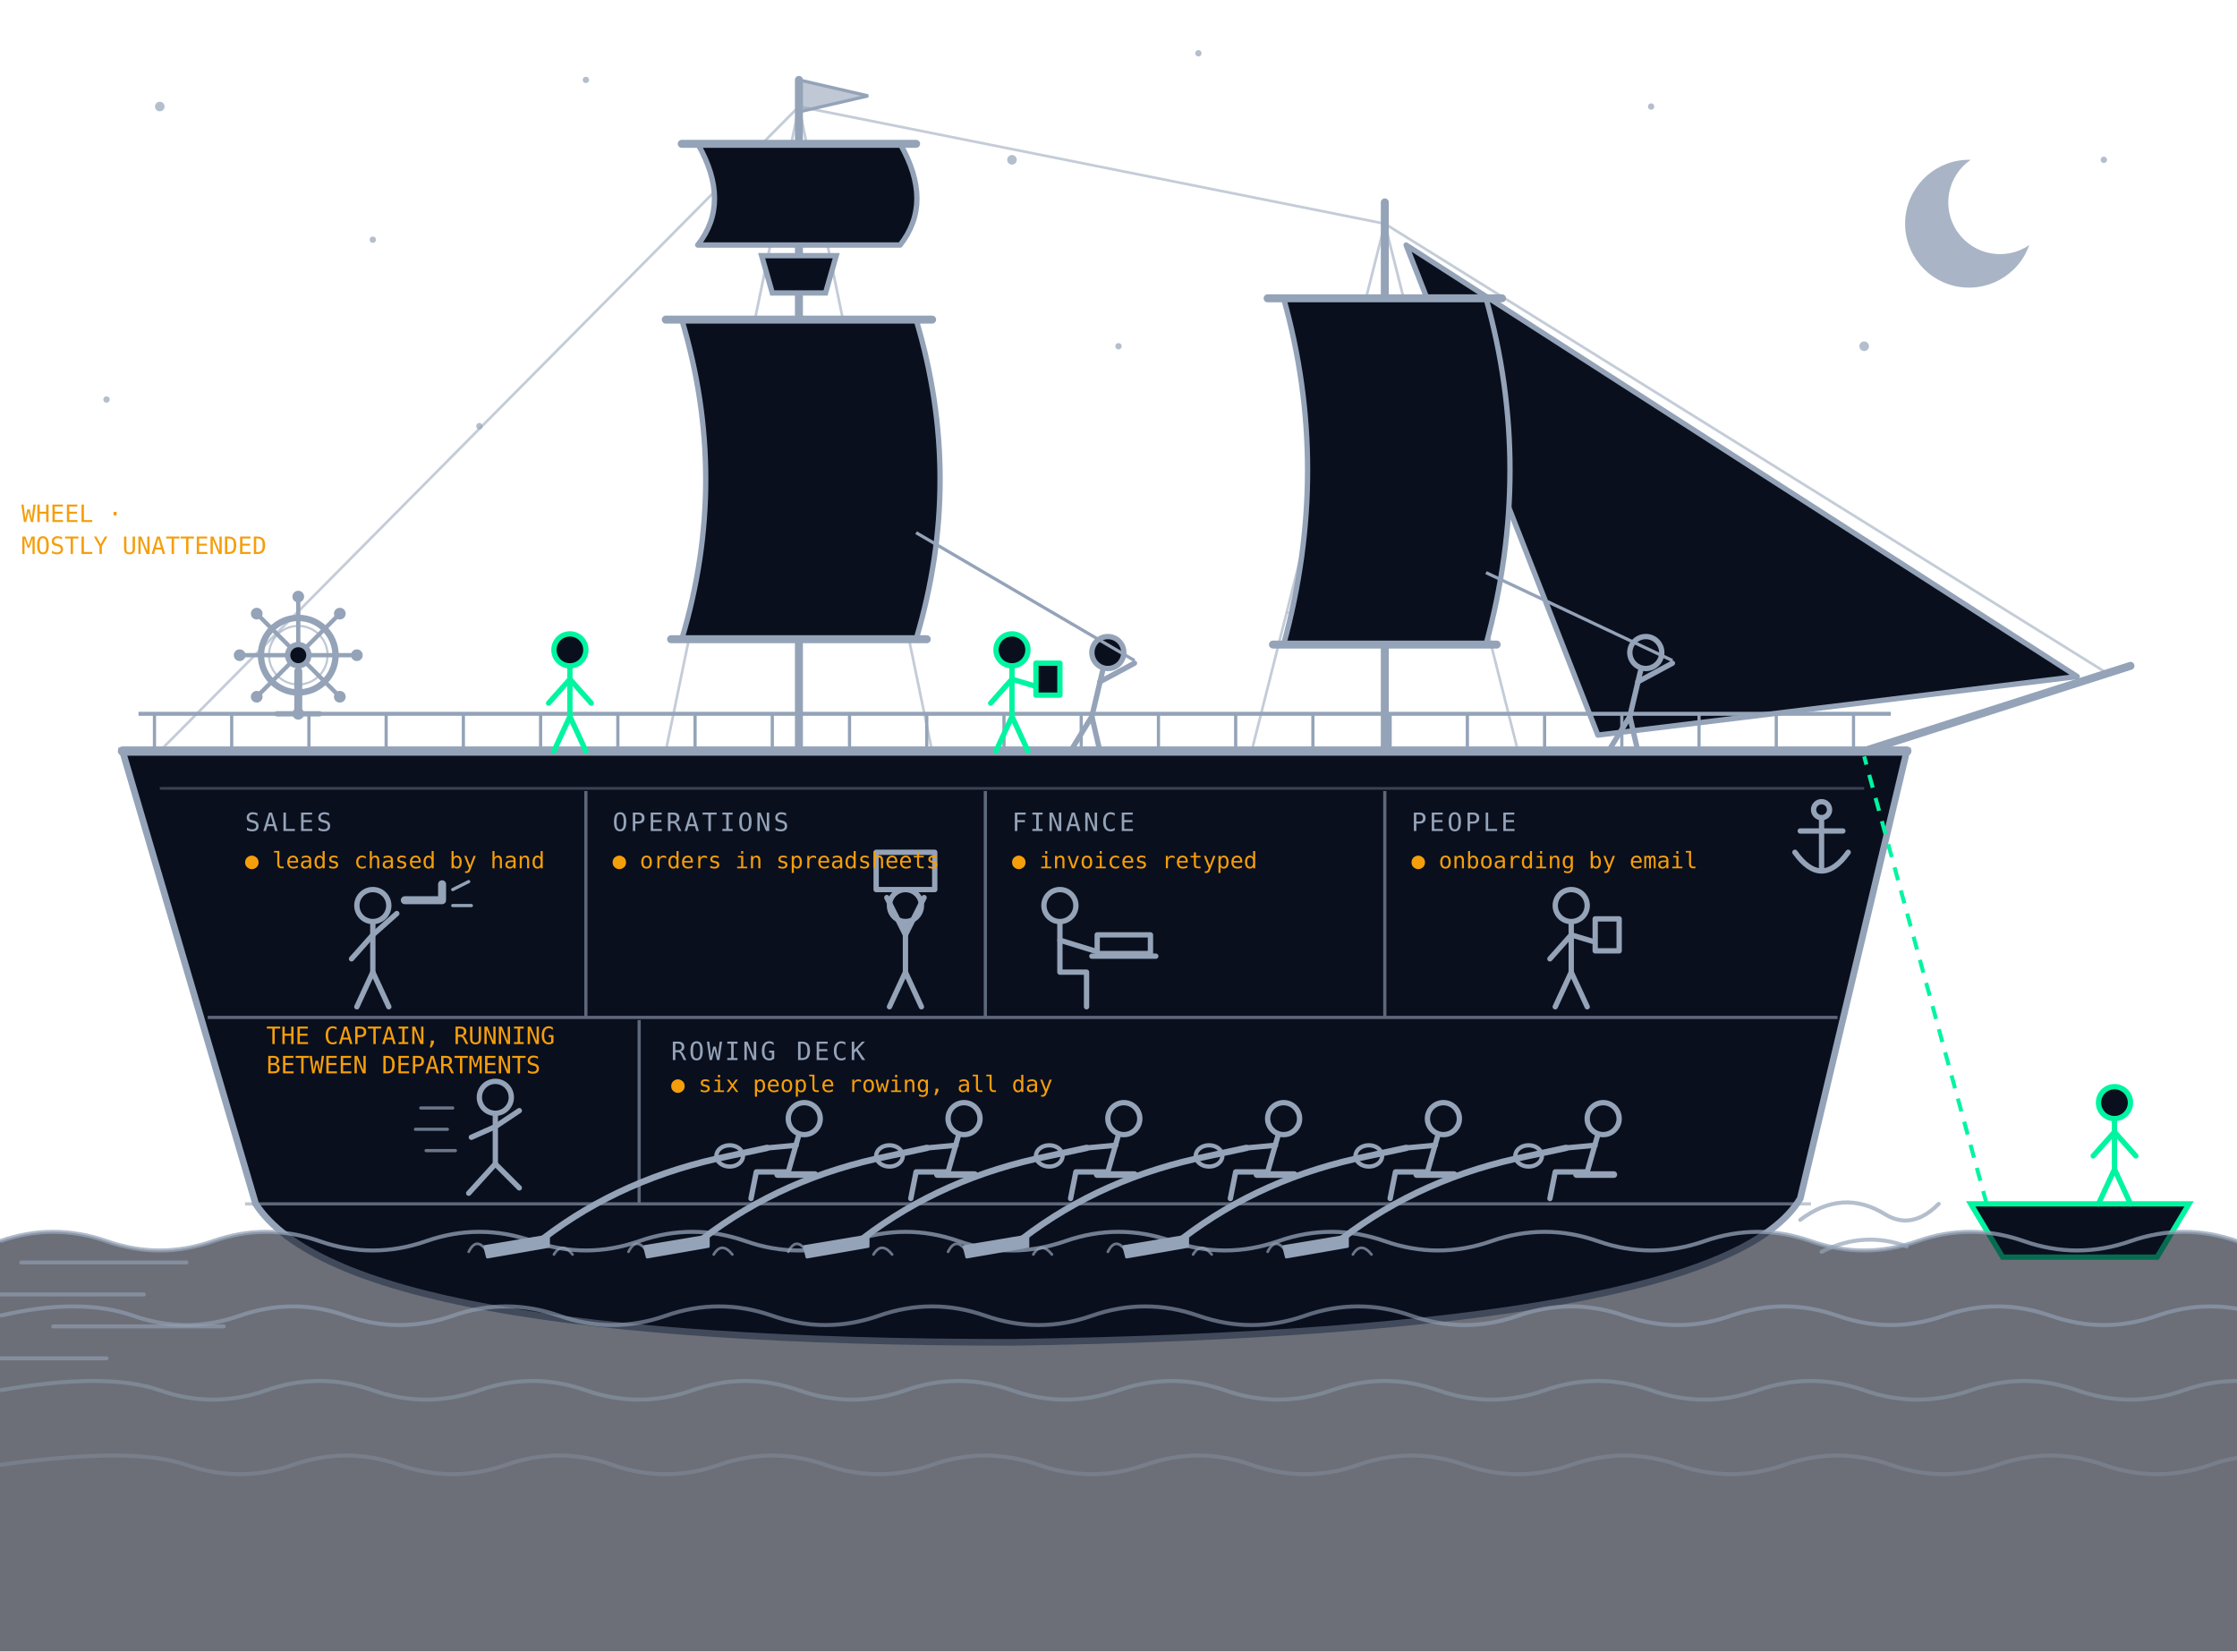
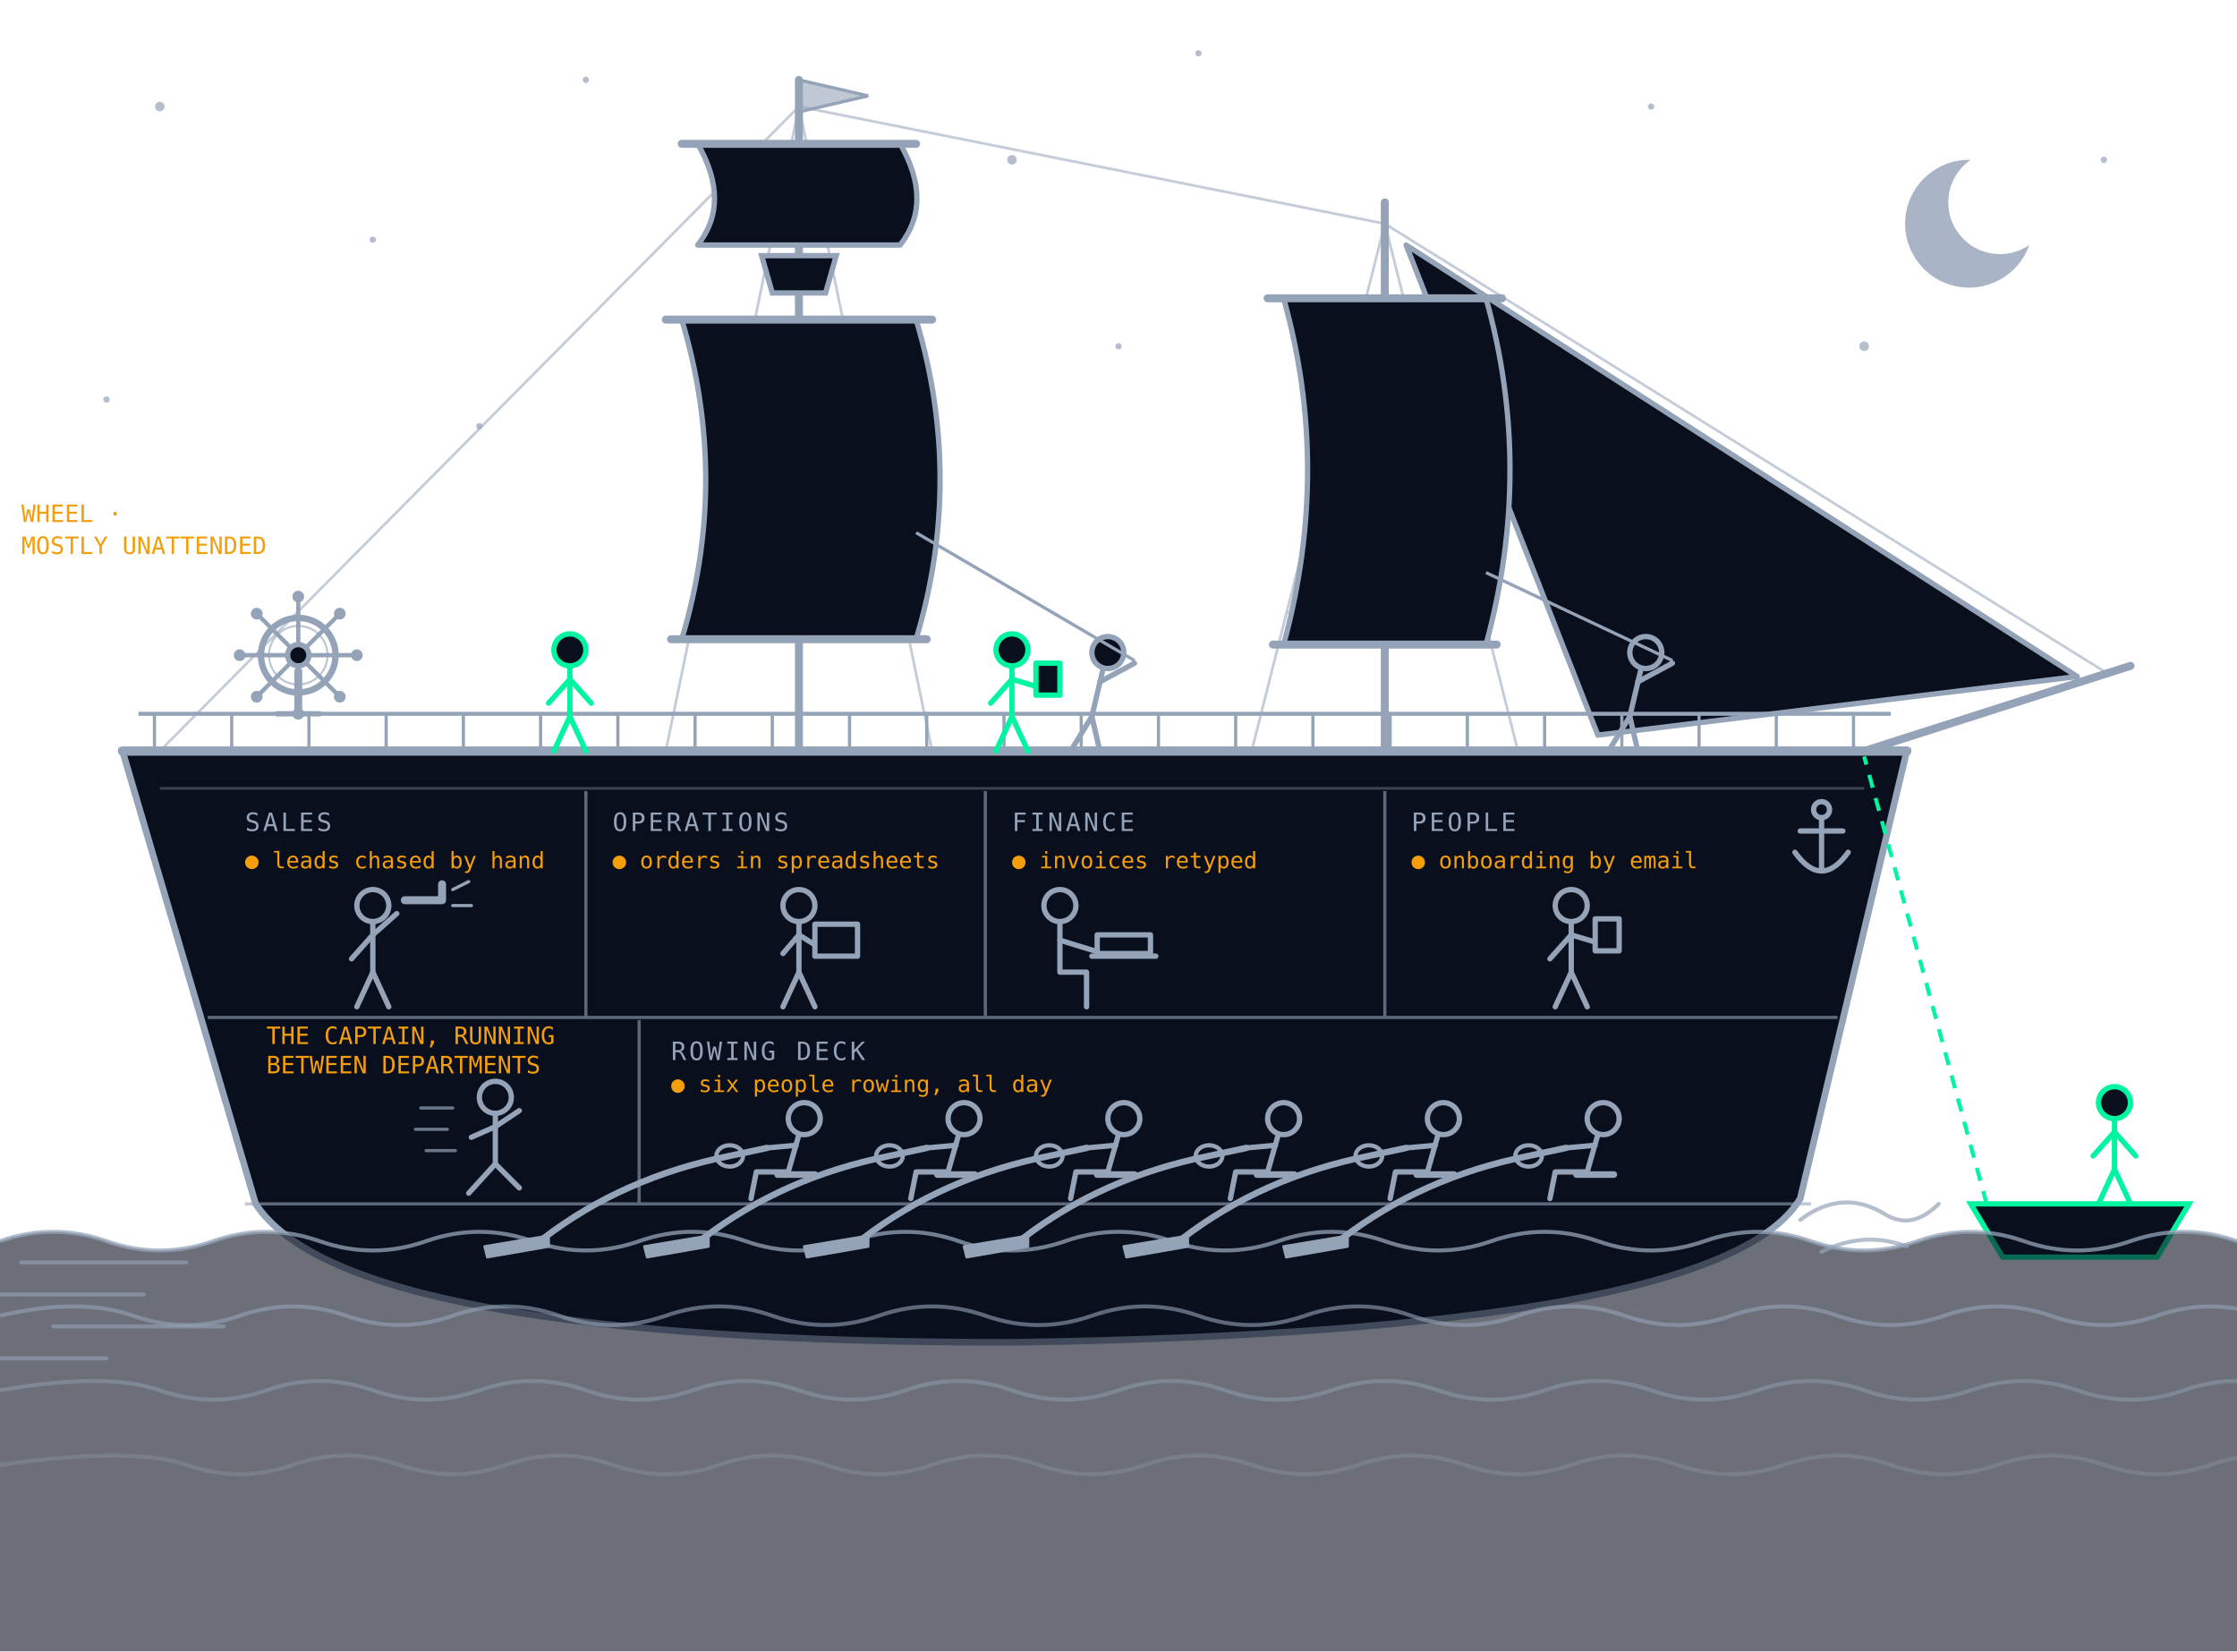
<svg xmlns="http://www.w3.org/2000/svg" viewBox="0 0 840 620" width="840" height="620" fill="none" role="img" aria-label="Our team comes aboard and marks the problems in each department.">
  <g id="stars">
    <g fill="#94A3B8">
      <circle cx="60" cy="40" r="1.8" opacity="0.7" />
      <circle cx="140" cy="90" r="1.2" opacity="0.7" />
      <circle cx="220" cy="30" r="1.2" opacity="0.7" />
      <circle cx="380" cy="60" r="1.8" opacity="0.7" />
      <circle cx="450" cy="20" r="1.2" opacity="0.7" />
      <circle cx="620" cy="40" r="1.2" opacity="0.7" />
      <circle cx="700" cy="130" r="1.8" opacity="0.7" />
      <circle cx="790" cy="60" r="1.2" opacity="0.7" />
      <circle cx="180" cy="160" r="1.2" opacity="0.7" />
      <circle cx="640" cy="170" r="1.8" opacity="0.7" />
      <circle cx="40" cy="150" r="1.2" opacity="0.7" />
      <circle cx="420" cy="130" r="1.2" opacity="0.7" />
    </g>
  </g>
  <g id="moon">
    <path d="M740 60 a24 24 0 1 0 22 32 a18 18 0 1 1 -22 -32 Z" fill="#94A3B8" opacity="0.8" />
  </g>
  <g id="rigging">
    <g stroke="#94A3B8" stroke-width="1" opacity="0.55">
      <path d="M300 40 L60 282" />
      <path d="M300 40 L250 282 M300 40 L350 282" />
      <path d="M520 84 L470 282 M520 84 L570 282" />
      <path d="M300 40 L520 84" />
      <path d="M520 84 L790 252" />
    </g>
    <g stroke="#94A3B8" stroke-width="0.8" opacity="0.4">
      <path d="M283.5 120 H316.5" />
      <path d="M275.2 160 H324.8" />
      <path d="M266.9 200 H333.1" />
      <path d="M258.7 240 H341.3" />
      <path d="M503.3 150 H536.7" />
      <path d="M493.2 190 H546.8" />
      <path d="M483.1 230 H556.9" />
    </g>
  </g>
  <g id="masts">
    <g stroke="#94A3B8" stroke-width="3" stroke-linecap="round">
      <path d="M300 282 V30" />
      <path d="M520 282 V76" />
      <path d="M700 282 L800 250" />
    </g>
    <path d="M286 96 H314 L310 110 H290 Z" fill="#0A0F1D" stroke="#94A3B8" stroke-width="2" />
  </g>
  <g id="flag-old">
    <path d="M300 30 L326 36 L300 42" fill="#94A3B8" fill-opacity="0.6" stroke="#94A3B8" stroke-width="1.2" />
  </g>
  <g id="jib-sail">
    <path d="M528 92 L780 254 L600 276 Z" fill="#0A0F1D" stroke="#94A3B8" stroke-width="2" stroke-linejoin="round" />
  </g>
  <g id="sails">
    <g fill="#0A0F1D" stroke="#94A3B8" stroke-width="2" stroke-linejoin="round">
      <path d="M256 120 H344 Q362 180 344 240 H256 Q274 180 256 120 Z" />
      <path d="M262 54 H338 Q350.6 76 338 92 H262 Q274.6 76 262 54 Z" />
      <path d="M482 112 H558 Q576 176 558 242 H482 Q500 176 482 112 Z" />
      <path d="M250 120 H350 M256 54 H344 M476 112 H564 M252 240 H348 M478 242 H562" stroke-width="3" stroke-linecap="round" />
    </g>
  </g>
  <g id="hull">
    <path d="M46 282 L716 282 L676 450 Q646 500 380 504 Q130 504 96 452 Z" fill="#0A0F1D" stroke="#94A3B8" stroke-width="2.5" />
    <path d="M46 282 H716" stroke="#94A3B8" stroke-width="3.5" stroke-linecap="round" />
    <path d="M52 268 H710" stroke="#94A3B8" stroke-width="1.5" />
    <g stroke="#94A3B8" stroke-width="1.2">
      <path d="M58 268 V282" />
      <path d="M87 268 V282" />
      <path d="M116 268 V282" />
      <path d="M145 268 V282" />
      <path d="M174 268 V282" />
      <path d="M203 268 V282" />
      <path d="M232 268 V282" />
      <path d="M261 268 V282" />
      <path d="M290 268 V282" />
      <path d="M319 268 V282" />
      <path d="M348 268 V282" />
      <path d="M377 268 V282" />
      <path d="M406 268 V282" />
      <path d="M435 268 V282" />
      <path d="M464 268 V282" />
      <path d="M493 268 V282" />
      <path d="M522 268 V282" />
      <path d="M551 268 V282" />
      <path d="M580 268 V282" />
      <path d="M609 268 V282" />
      <path d="M638 268 V282" />
      <path d="M667 268 V282" />
      <path d="M696 268 V282" />
    </g>
    <path d="M60 296 H700" stroke="#94A3B8" stroke-width="1" opacity="0.35" />
  </g>
  <g id="anchor">
    <g stroke="#94A3B8" stroke-width="2" fill="none" stroke-linecap="round">
      <circle cx="684" cy="304" r="3" />
      <path d="M684 307 V326 M676 312 H692 M674 320 Q684 334 694 320" />
    </g>
  </g>
  <g id="interior">
    <g stroke="#94A3B8" stroke-width="1.2" opacity="0.6">
      <path d="M78 382 H690" />
      <path d="M220 297 V382" />
      <path d="M370 297 V382" />
      <path d="M520 297 V382" />
      <path d="M240 383 V452" />
      <path d="M92 452 H680" />
    </g>
  </g>
  <g id="labels-old">
    <g font-family="IBM Plex Mono, monospace" font-size="9.5" letter-spacing="1" fill="#94A3B8">
      <text x="92" y="312">SALES</text>
      <text x="230" y="312">OPERATIONS</text>
      <text x="380" y="312">FINANCE</text>
      <text x="530" y="312">PEOPLE</text>
      <text x="252" y="398">ROWING DECK</text>
    </g>
  </g>
  <g id="wheel">
    <g stroke="#94A3B8" stroke-linecap="round">
      <path d="M112 268 V252" stroke-width="3" />
      <path d="M104 268 H120" stroke-width="2" />
      <g id="wheel-spin" style="transform-origin:112px 246px">
        <path d="M116.0 246.0 L133.0 246.0" stroke-width="1.6" />
        <circle cx="134.0" cy="246.0" r="2.2" fill="#94A3B8" stroke="none" />
        <path d="M114.8 248.8 L126.8 260.8" stroke-width="1.6" />
        <circle cx="127.6" cy="261.6" r="2.2" fill="#94A3B8" stroke="none" />
        <path d="M112.0 250.0 L112.0 267.0" stroke-width="1.6" />
        <circle cx="112.0" cy="268.0" r="2.2" fill="#94A3B8" stroke="none" />
        <path d="M109.2 248.8 L97.2 260.8" stroke-width="1.6" />
        <circle cx="96.4" cy="261.6" r="2.2" fill="#94A3B8" stroke="none" />
        <path d="M108.0 246.0 L91.0 246.0" stroke-width="1.6" />
        <circle cx="90.0" cy="246.0" r="2.2" fill="#94A3B8" stroke="none" />
        <path d="M109.2 243.2 L97.2 231.2" stroke-width="1.6" />
        <circle cx="96.4" cy="230.4" r="2.2" fill="#94A3B8" stroke="none" />
        <path d="M112.0 242.0 L112.0 225.0" stroke-width="1.6" />
        <circle cx="112.0" cy="224.0" r="2.2" fill="#94A3B8" stroke="none" />
        <path d="M114.8 243.2 L126.8 231.2" stroke-width="1.6" />
        <circle cx="127.6" cy="230.4" r="2.2" fill="#94A3B8" stroke="none" />
        <circle cx="112" cy="246" r="14" fill="none" stroke-width="2.4" />
        <circle cx="112" cy="246" r="11" fill="none" stroke-width="0.8" opacity="0.6" />
      </g>
      <circle cx="112" cy="246" r="4" fill="#0A0F1D" stroke-width="2" />
    </g>
  </g>
  <g id="crew-deck">
    <g stroke="#94A3B8" stroke-width="2" stroke-linecap="round" stroke-linejoin="round" fill="none">
      <circle cx="416" cy="245" r="6" fill="#0A0F1D" />
      <path d="M414 252 L410 269" />
      <path d="M413 256 L426 249" />
      <path d="M410 269 L402 282 M410 269 L413 282" />
    </g>
    <g stroke="#94A3B8" stroke-width="2" stroke-linecap="round" stroke-linejoin="round" fill="none">
      <circle cx="618" cy="245" r="6" fill="#0A0F1D" />
      <path d="M616 252 L612 269" />
      <path d="M615 256 L628 249" />
      <path d="M612 269 L604 282 M612 269 L615 282" />
    </g>
    <g stroke="#94A3B8" stroke-width="1.2">
      <path d="M426 248 L344 200" />
      <path d="M628 248 L558 215" />
    </g>
  </g>
  <g id="crew-rooms-manual">
    <g id="worker-sales">
      <g stroke="#94A3B8" stroke-width="2" stroke-linecap="round" stroke-linejoin="round" fill="none">
        <circle cx="140" cy="340" r="6" fill="#0A0F1D" />
        <path d="M140 347 L140 365" />
        <path d="M140 365 L134 378 M140 365 L146 378" />
        <path d="M132 360 L140 351 L149 343" />
        <path d="M152 338 H166 V332" stroke-width="3" />
        <path d="M170 334 l6 -3 M170 340 l7 0" stroke-width="1.2" />
      </g>
    </g>
    <g id="worker-operations">
      <g stroke="#94A3B8" stroke-width="2" stroke-linecap="round" stroke-linejoin="round" fill="none">
-         <circle cx="340" cy="340" r="6" fill="#0A0F1D" />
-         <path d="M340 347 L340 365" />
-         <path d="M340 365 L334 378 M340 365 L346 378" />
-         <path d="M333 337 L340 351 L347 337" />
-         <rect x="329" y="320" width="22" height="14" fill="#0A0F1D" />
+         <circle cx="300" cy="340" r="6" fill="#0A0F1D" />
+         <path d="M300 347 L300 365" />
+         <path d="M300 365 L294 378 M300 365 L306 378" />
+         <path d="M294 358 L300 351 L308 356" />
+         <rect x="306" y="347" width="16" height="12" fill="#0A0F1D" />
      </g>
    </g>
    <g id="worker-finance">
      <g stroke="#94A3B8" stroke-width="2" stroke-linecap="round" stroke-linejoin="round" fill="none">
        <circle cx="398" cy="340" r="6" fill="#0A0F1D" />
        <path d="M398 347 L398 365 L408 365 L408 378" />
        <path d="M398 353 L411 357" />
        <path d="M410 359 H434" />
        <rect x="412" y="351" width="20" height="7" fill="#0A0F1D" />
      </g>
    </g>
    <g id="worker-people">
      <g stroke="#94A3B8" stroke-width="2" stroke-linecap="round" stroke-linejoin="round" fill="none">
        <circle cx="590" cy="340" r="6" fill="#0A0F1D" />
        <path d="M590 347 L590 365" />
        <path d="M590 365 L584 378 M590 365 L596 378" />
        <path d="M582 360 L590 351 L600 354" />
        <rect x="599" y="345" width="9" height="12" fill="#0A0F1D" />
      </g>
    </g>
  </g>
  <g id="rowers">
    <g id="rower-1">
      <g stroke="#94A3B8" stroke-width="2" stroke-linecap="round" stroke-linejoin="round" fill="none">
        <circle cx="302" cy="420" r="6" fill="#0A0F1D" />
        <path d="M300 426 L296 440 M296 440 L284 440 L282 450 M299 430 L288 431" />
        <path d="M292 441 H306" stroke-width="2.5" />
      </g>
    </g>
    <g id="rower-2">
      <g stroke="#94A3B8" stroke-width="2" stroke-linecap="round" stroke-linejoin="round" fill="none">
        <circle cx="362" cy="420" r="6" fill="#0A0F1D" />
        <path d="M360 426 L356 440 M356 440 L344 440 L342 450 M359 430 L348 431" />
        <path d="M352 441 H366" stroke-width="2.5" />
      </g>
    </g>
    <g id="rower-3">
      <g stroke="#94A3B8" stroke-width="2" stroke-linecap="round" stroke-linejoin="round" fill="none">
        <circle cx="422" cy="420" r="6" fill="#0A0F1D" />
        <path d="M420 426 L416 440 M416 440 L404 440 L402 450 M419 430 L408 431" />
        <path d="M412 441 H426" stroke-width="2.5" />
      </g>
    </g>
    <g id="rower-4">
      <g stroke="#94A3B8" stroke-width="2" stroke-linecap="round" stroke-linejoin="round" fill="none">
        <circle cx="482" cy="420" r="6" fill="#0A0F1D" />
        <path d="M480 426 L476 440 M476 440 L464 440 L462 450 M479 430 L468 431" />
        <path d="M472 441 H486" stroke-width="2.5" />
      </g>
    </g>
    <g id="rower-5">
      <g stroke="#94A3B8" stroke-width="2" stroke-linecap="round" stroke-linejoin="round" fill="none">
        <circle cx="542" cy="420" r="6" fill="#0A0F1D" />
        <path d="M540 426 L536 440 M536 440 L524 440 L522 450 M539 430 L528 431" />
        <path d="M532 441 H546" stroke-width="2.5" />
      </g>
    </g>
    <g id="rower-6">
      <g stroke="#94A3B8" stroke-width="2" stroke-linecap="round" stroke-linejoin="round" fill="none">
        <circle cx="602" cy="420" r="6" fill="#0A0F1D" />
        <path d="M600 426 L596 440 M596 440 L584 440 L582 450 M599 430 L588 431" />
        <path d="M592 441 H606" stroke-width="2.5" />
      </g>
    </g>
  </g>
  <g id="oar-ports">
    <g stroke="#94A3B8" stroke-width="1.6" fill="#0A0F1D">
      <ellipse cx="274" cy="434" rx="5" ry="4" />
      <ellipse cx="334" cy="434" rx="5" ry="4" />
      <ellipse cx="394" cy="434" rx="5" ry="4" />
      <ellipse cx="454" cy="434" rx="5" ry="4" />
      <ellipse cx="514" cy="434" rx="5" ry="4" />
      <ellipse cx="574" cy="434" rx="5" ry="4" />
    </g>
  </g>
  <g id="captain-running">
    <g stroke="#94A3B8" stroke-width="2" stroke-linecap="round" stroke-linejoin="round" fill="none">
      <circle cx="186" cy="412" r="6" fill="#0A0F1D" />
      <path d="M186 419 L186 437" />
      <path d="M186 437 L176 448 M186 437 L195 446" />
      <path d="M177 427 L186 423 L195 417" />
      <path d="M158 416 H170 M156 424 H168 M160 432 H171" stroke-width="1.2" opacity="0.7" />
    </g>
    <g font-family="IBM Plex Mono, monospace" font-size="9" fill="#F59E0B">
      <text x="100" y="392">THE CAPTAIN, RUNNING</text>
      <text x="100" y="403">BETWEEN DEPARTMENTS</text>
    </g>
  </g>
  <g id="wheel-label-unattended">
    <g font-family="IBM Plex Mono, monospace" font-size="9" fill="#F59E0B">
      <text x="8" y="196">WHEEL ·</text>
      <text x="8" y="208">MOSTLY UNATTENDED</text>
    </g>
  </g>
  <g id="problems">
    <g font-family="IBM Plex Mono, monospace" font-size="8.5" fill="#F59E0B">
      <text id="problem-sales" x="92" y="326">● leads chased by hand</text>
      <text id="problem-operations" x="230" y="326">● orders in spreadsheets</text>
      <text id="problem-finance" x="380" y="326">● invoices retyped</text>
      <text id="problem-people" x="530" y="326">● onboarding by email</text>
      <text id="problem-rowing" x="252" y="410">● six people rowing, all day</text>
    </g>
  </g>
  <g id="boat">
    <path d="M740 452 H822 L810 472 H752 Z" fill="#0A0F1D" stroke="#00F5A0" stroke-width="2" />
    <path id="plank" d="M746 452 L700 284" stroke="#00F5A0" stroke-width="1.5" stroke-dasharray="5 4" />
  </g>
  <g id="team">
    <g id="team-1">
      <g stroke="#00F5A0" stroke-width="2" stroke-linecap="round" stroke-linejoin="round" fill="none">
        <circle cx="380" cy="244" r="6" fill="#0A0F1D" />
        <path d="M380 251 L380 269" />
        <path d="M380 269 L374 282 M380 269 L386 282" />
        <path d="M372 264 L380 255 L390 258" />
        <rect x="389" y="249" width="9" height="12" fill="#0A0F1D" />
      </g>
    </g>
    <g id="team-2">
      <g stroke="#00F5A0" stroke-width="2" stroke-linecap="round" stroke-linejoin="round" fill="none">
        <circle cx="214" cy="244" r="6" fill="#0A0F1D" />
        <path d="M214 251 L214 269" />
        <path d="M214 269 L208 282 M214 269 L220 282" />
        <path d="M206 264 L214 255 L222 264" />
      </g>
    </g>
    <g id="team-3">
      <g stroke="#00F5A0" stroke-width="2" stroke-linecap="round" stroke-linejoin="round" fill="none">
        <circle cx="794" cy="414" r="6" fill="#0A0F1D" />
        <path d="M794 421 L794 439" />
        <path d="M794 439 L788 452 M794 439 L800 452" />
        <path d="M786 434 L794 425 L802 434" />
      </g>
    </g>
  </g>
  <g id="sea-dim">
    <path d="M0 466 Q20 459 40 466 T80 466 Q100 459 120 466 T160 466 Q180 459 200 466 T240 466 Q260 459 280 466 T320 466 Q340 459 360 466 T400 466 Q420 459 440 466 T480 466 Q500 459 520 466 T560 466 Q580 459 600 466 T640 466 Q660 459 680 466 T720 466 Q740 459 760 466 T800 466 Q820 459 840 466 T880 466 V620 H0 Z" fill="#0A0F1D" fill-opacity="0.6" />
  </g>
  <g id="oars">
    <g stroke="#94A3B8" stroke-linecap="round" stroke-linejoin="round">
      <g id="oar-1" style="transform-origin:274px 434px">
        <path d="M288 431 L274 434 Q234 442 204 465" stroke-width="2.4" fill="none" />
        <path d="M206 464 L182 468 L183 472 L206 468 Z" fill="#94A3B8" stroke-width="1" />
-         <path d="M176 470 q3 -6 7 0 M208 471 q3 -5 7 0" stroke-width="1" fill="none" opacity="0.7" />
      </g>
      <g id="oar-2" style="transform-origin:334px 434px">
        <path d="M348 431 L334 434 Q294 442 264 465" stroke-width="2.4" fill="none" />
        <path d="M266 464 L242 468 L243 472 L266 468 Z" fill="#94A3B8" stroke-width="1" />
-         <path d="M236 470 q3 -6 7 0 M268 471 q3 -5 7 0" stroke-width="1" fill="none" opacity="0.7" />
      </g>
      <g id="oar-3" style="transform-origin:394px 434px">
        <path d="M408 431 L394 434 Q354 442 324 465" stroke-width="2.4" fill="none" />
        <path d="M326 464 L302 468 L303 472 L326 468 Z" fill="#94A3B8" stroke-width="1" />
-         <path d="M296 470 q3 -6 7 0 M328 471 q3 -5 7 0" stroke-width="1" fill="none" opacity="0.7" />
      </g>
      <g id="oar-4" style="transform-origin:454px 434px">
        <path d="M468 431 L454 434 Q414 442 384 465" stroke-width="2.4" fill="none" />
        <path d="M386 464 L362 468 L363 472 L386 468 Z" fill="#94A3B8" stroke-width="1" />
-         <path d="M356 470 q3 -6 7 0 M388 471 q3 -5 7 0" stroke-width="1" fill="none" opacity="0.7" />
      </g>
      <g id="oar-5" style="transform-origin:514px 434px">
        <path d="M528 431 L514 434 Q474 442 444 465" stroke-width="2.4" fill="none" />
        <path d="M446 464 L422 468 L423 472 L446 468 Z" fill="#94A3B8" stroke-width="1" />
-         <path d="M416 470 q3 -6 7 0 M448 471 q3 -5 7 0" stroke-width="1" fill="none" opacity="0.7" />
      </g>
      <g id="oar-6" style="transform-origin:574px 434px">
        <path d="M588 431 L574 434 Q534 442 504 465" stroke-width="2.4" fill="none" />
        <path d="M506 464 L482 468 L483 472 L506 468 Z" fill="#94A3B8" stroke-width="1" />
-         <path d="M476 470 q3 -6 7 0 M508 471 q3 -5 7 0" stroke-width="1" fill="none" opacity="0.7" />
      </g>
    </g>
  </g>
  <g id="bow-wave">
    <g stroke="#94A3B8" stroke-width="1.5" fill="none" stroke-linecap="round" opacity="0.7">
      <path d="M676 458 Q692 446 708 456 Q718 462 728 452" />
      <path d="M684 470 Q700 462 716 468" />
    </g>
  </g>
  <g id="wake">
    <g stroke="#94A3B8" stroke-width="1.5" fill="none" stroke-linecap="round" opacity="0.6">
      <path d="M8 474 H70 M0 486 H54 M20 498 H84 M0 510 H40" />
    </g>
  </g>
  <g id="waves">
    <path id="wave-1" d="M0 466 Q20 459 40 466 T80 466 Q100 459 120 466 T160 466 Q180 459 200 466 T240 466 Q260 459 280 466 T320 466 Q340 459 360 466 T400 466 Q420 459 440 466 T480 466 Q500 459 520 466 T560 466 Q580 459 600 466 T640 466 Q660 459 680 466 T720 466 Q740 459 760 466 T800 466 Q820 459 840 466 T880 466" stroke="#94A3B8" stroke-width="1.5" fill="none" opacity="0.75" />
    <path id="wave-2" d="M0 494 Q30 487 50 494 T90 494 Q110 487 130 494 T170 494 Q190 487 210 494 T250 494 Q270 487 290 494 T330 494 Q350 487 370 494 T410 494 Q430 487 450 494 T490 494 Q510 487 530 494 T570 494 Q590 487 610 494 T650 494 Q670 487 690 494 T730 494 Q750 487 770 494 T810 494 Q830 487 850 494 T890 494" stroke="#94A3B8" stroke-width="1.5" fill="none" opacity="0.60" />
    <path id="wave-3" d="M0 522 Q40 515 60 522 T100 522 Q120 515 140 522 T180 522 Q200 515 220 522 T260 522 Q280 515 300 522 T340 522 Q360 515 380 522 T420 522 Q440 515 460 522 T500 522 Q520 515 540 522 T580 522 Q600 515 620 522 T660 522 Q680 515 700 522 T740 522 Q760 515 780 522 T820 522 Q840 515 860 522 T900 522" stroke="#94A3B8" stroke-width="1.5" fill="none" opacity="0.45" />
    <path id="wave-4" d="M0 550 Q50 543 70 550 T110 550 Q130 543 150 550 T190 550 Q210 543 230 550 T270 550 Q290 543 310 550 T350 550 Q370 543 390 550 T430 550 Q450 543 470 550 T510 550 Q530 543 550 550 T590 550 Q610 543 630 550 T670 550 Q690 543 710 550 T750 550 Q770 543 790 550 T830 550 Q850 543 870 550 T910 550" stroke="#94A3B8" stroke-width="1.5" fill="none" opacity="0.30" />
  </g>
</svg>
